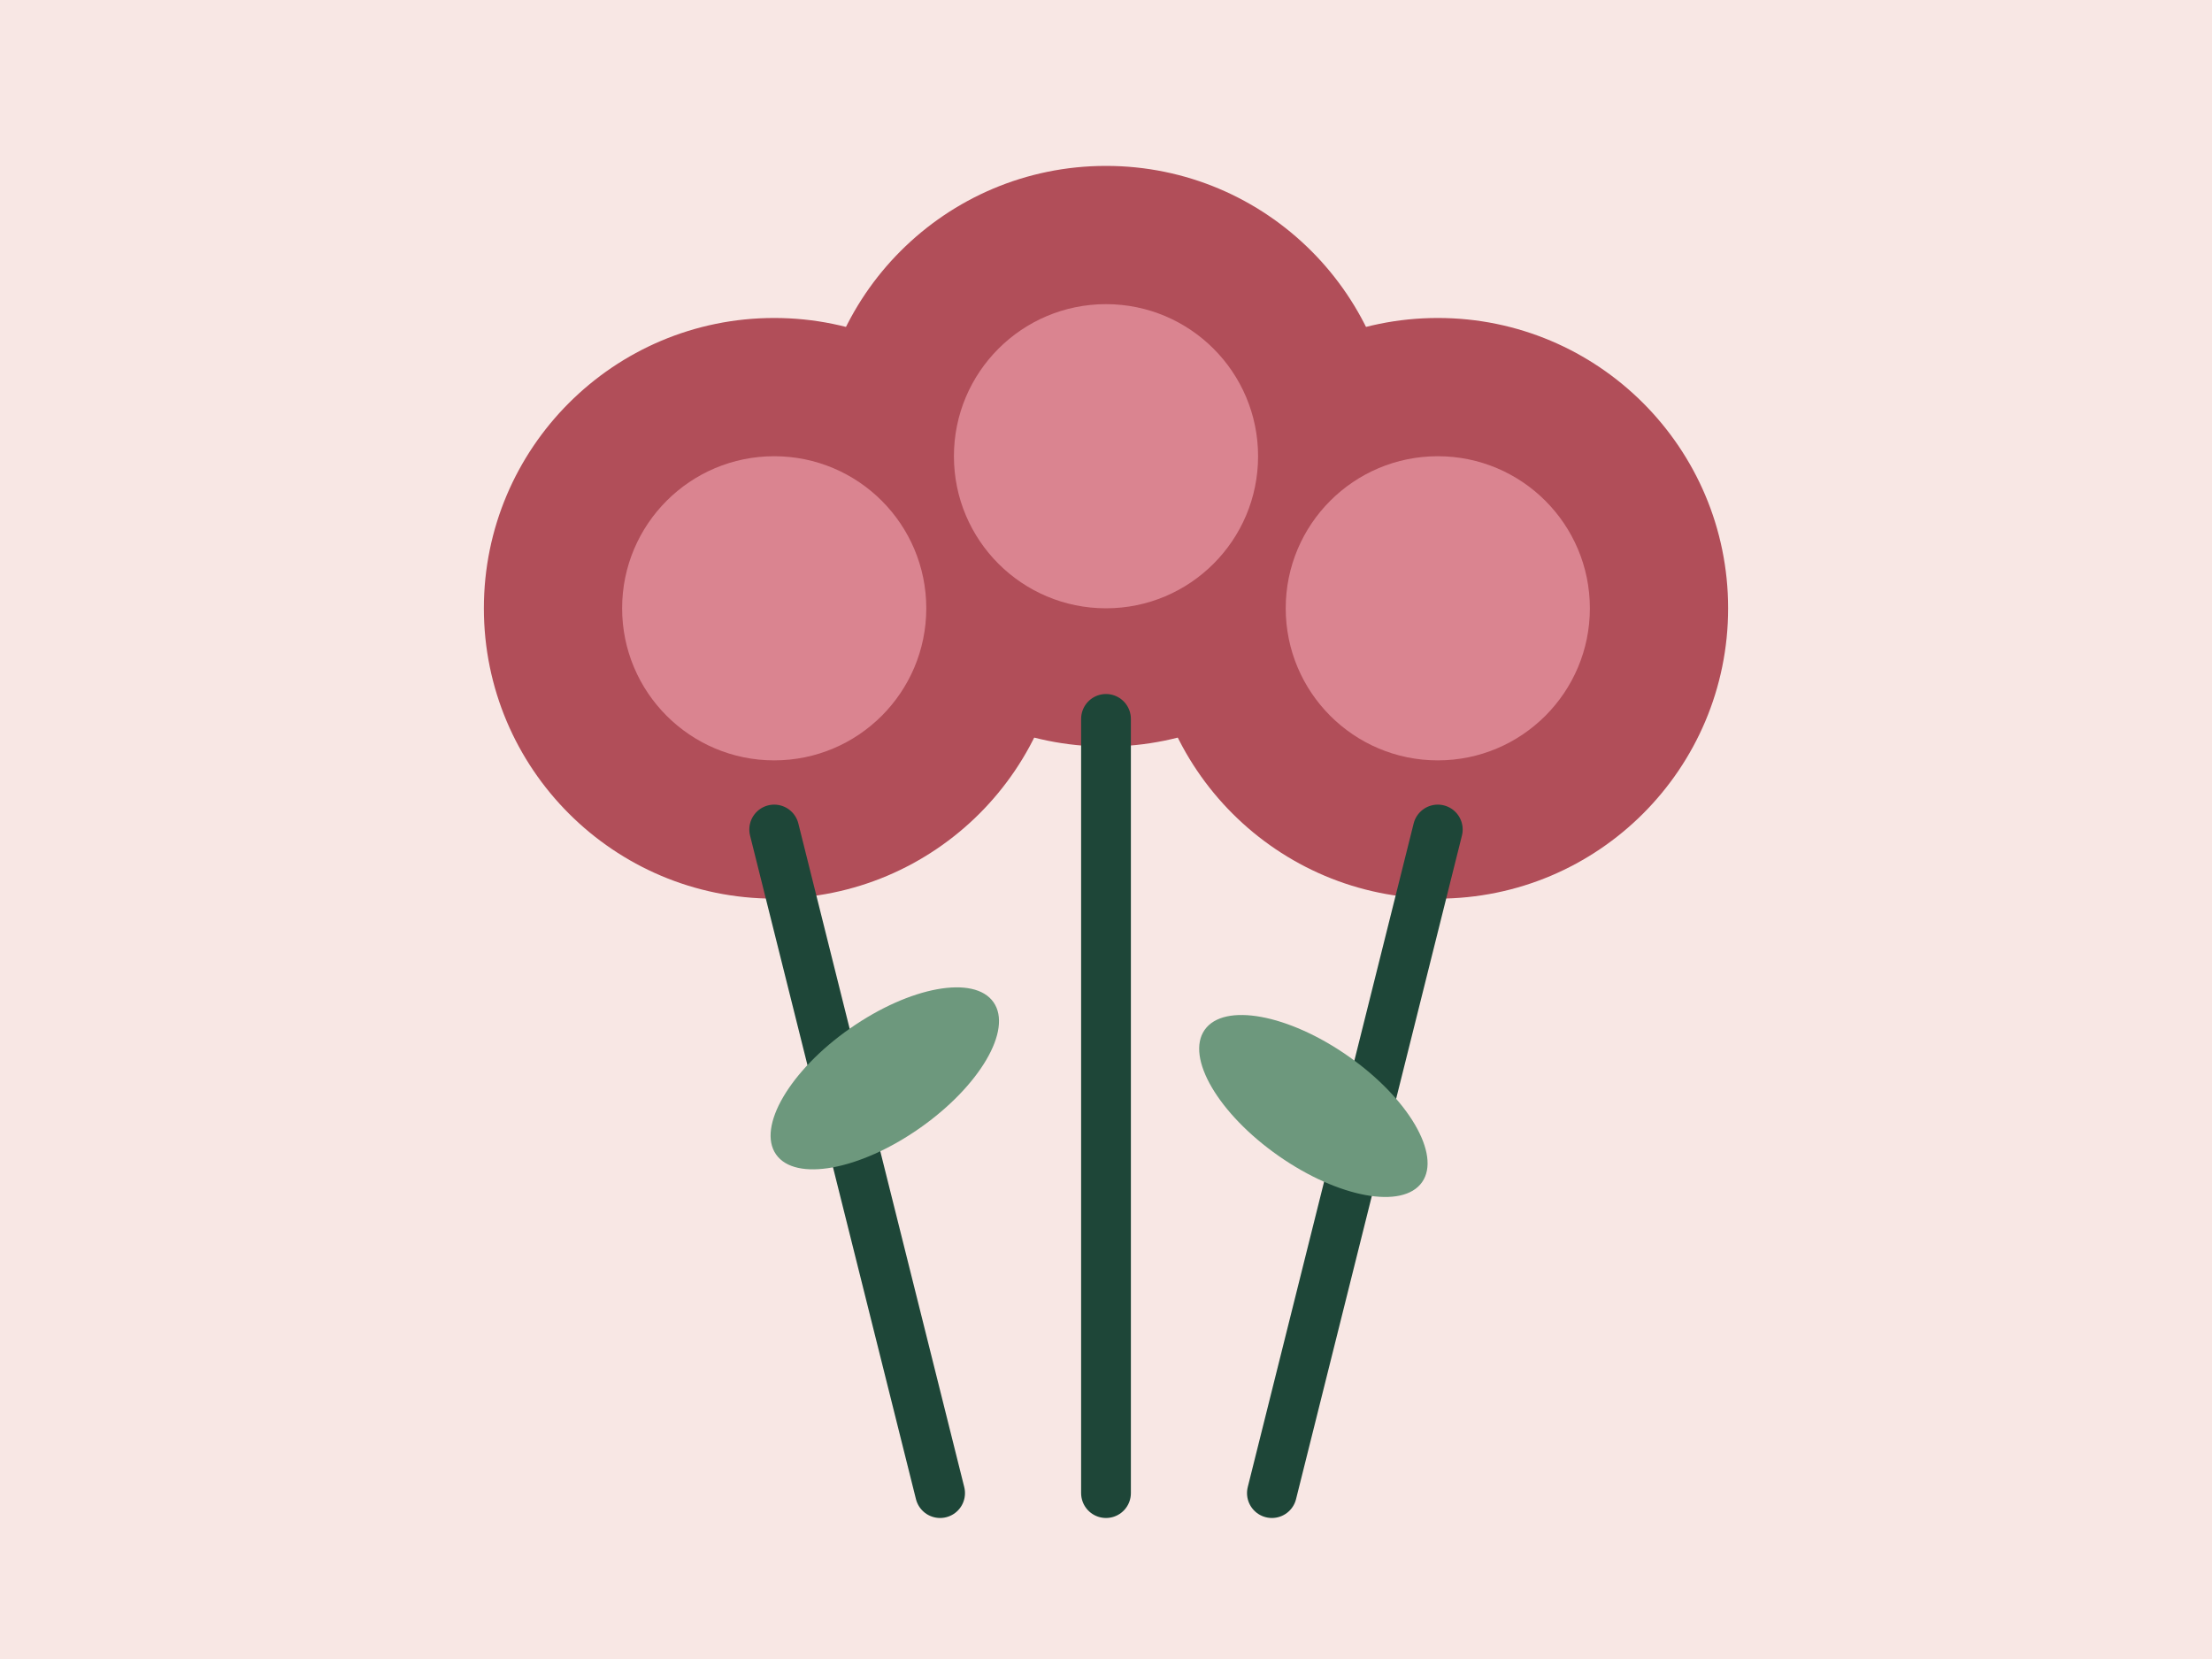
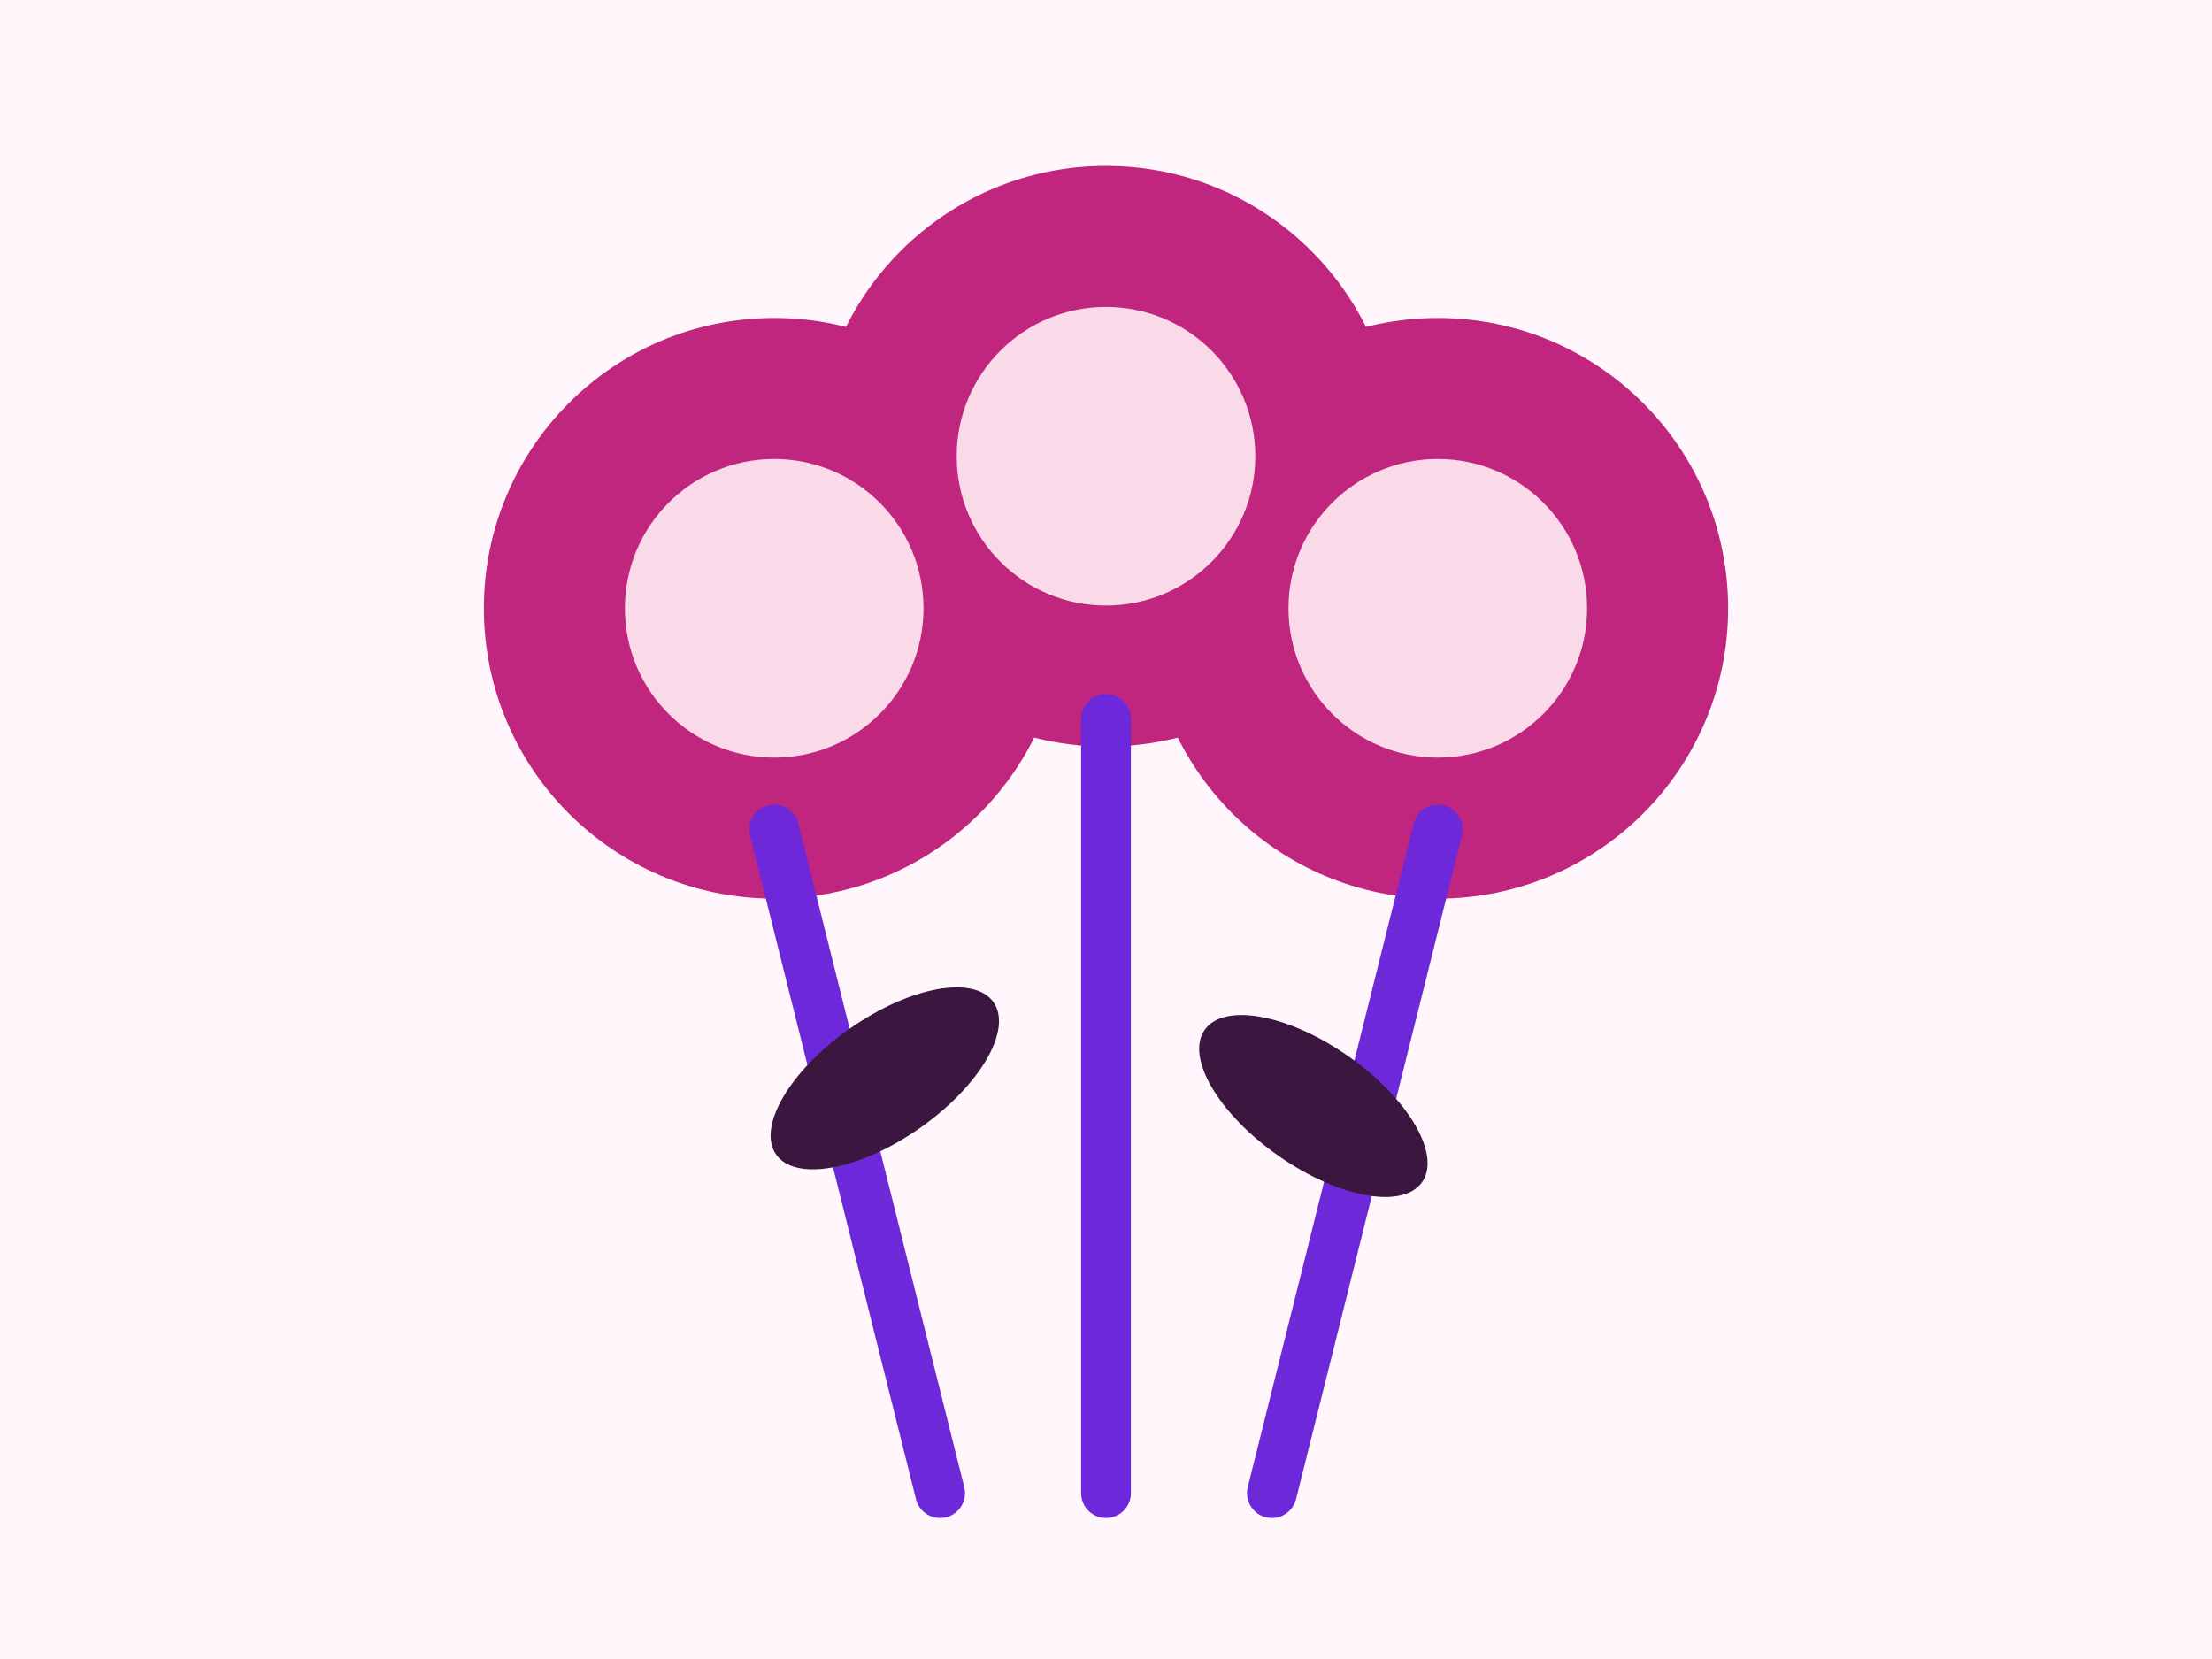
<svg xmlns="http://www.w3.org/2000/svg" viewBox="0 0 800 600" role="img" aria-labelledby="title">
-   <rect width="800" height="600" fill="#f8e7e4" />
-   <g fill="#b14e59">
+   <rect width="800" height="600" fill="#FFF7FB" />
+   <g fill="#C0267E">
    <circle cx="280" cy="220" r="105" />
    <circle cx="400" cy="165" r="105" />
    <circle cx="520" cy="220" r="105" />
  </g>
-   <g fill="#da8490">
-     <circle cx="280" cy="220" r="55" />
-     <circle cx="400" cy="165" r="55" />
-     <circle cx="520" cy="220" r="55" />
+   <g fill="#FADAE8">
+     <circle cx="280" cy="220" r="54" />
+     <circle cx="400" cy="165" r="54" />
+     <circle cx="520" cy="220" r="54" />
  </g>
-   <g stroke="#1e4638" stroke-width="18" stroke-linecap="round">
+   <g stroke="#6D28D9" stroke-width="18" stroke-linecap="round">
    <path d="M280 300 340 540" />
    <path d="M400 260v280" />
    <path d="M520 300 460 540" />
  </g>
-   <g fill="#6d987d">
+   <g fill="#3B163F">
    <ellipse cx="320" cy="390" rx="48" ry="22" transform="rotate(-35 320 390)" />
    <ellipse cx="475" cy="400" rx="48" ry="22" transform="rotate(35 475 400)" />
  </g>
</svg>
